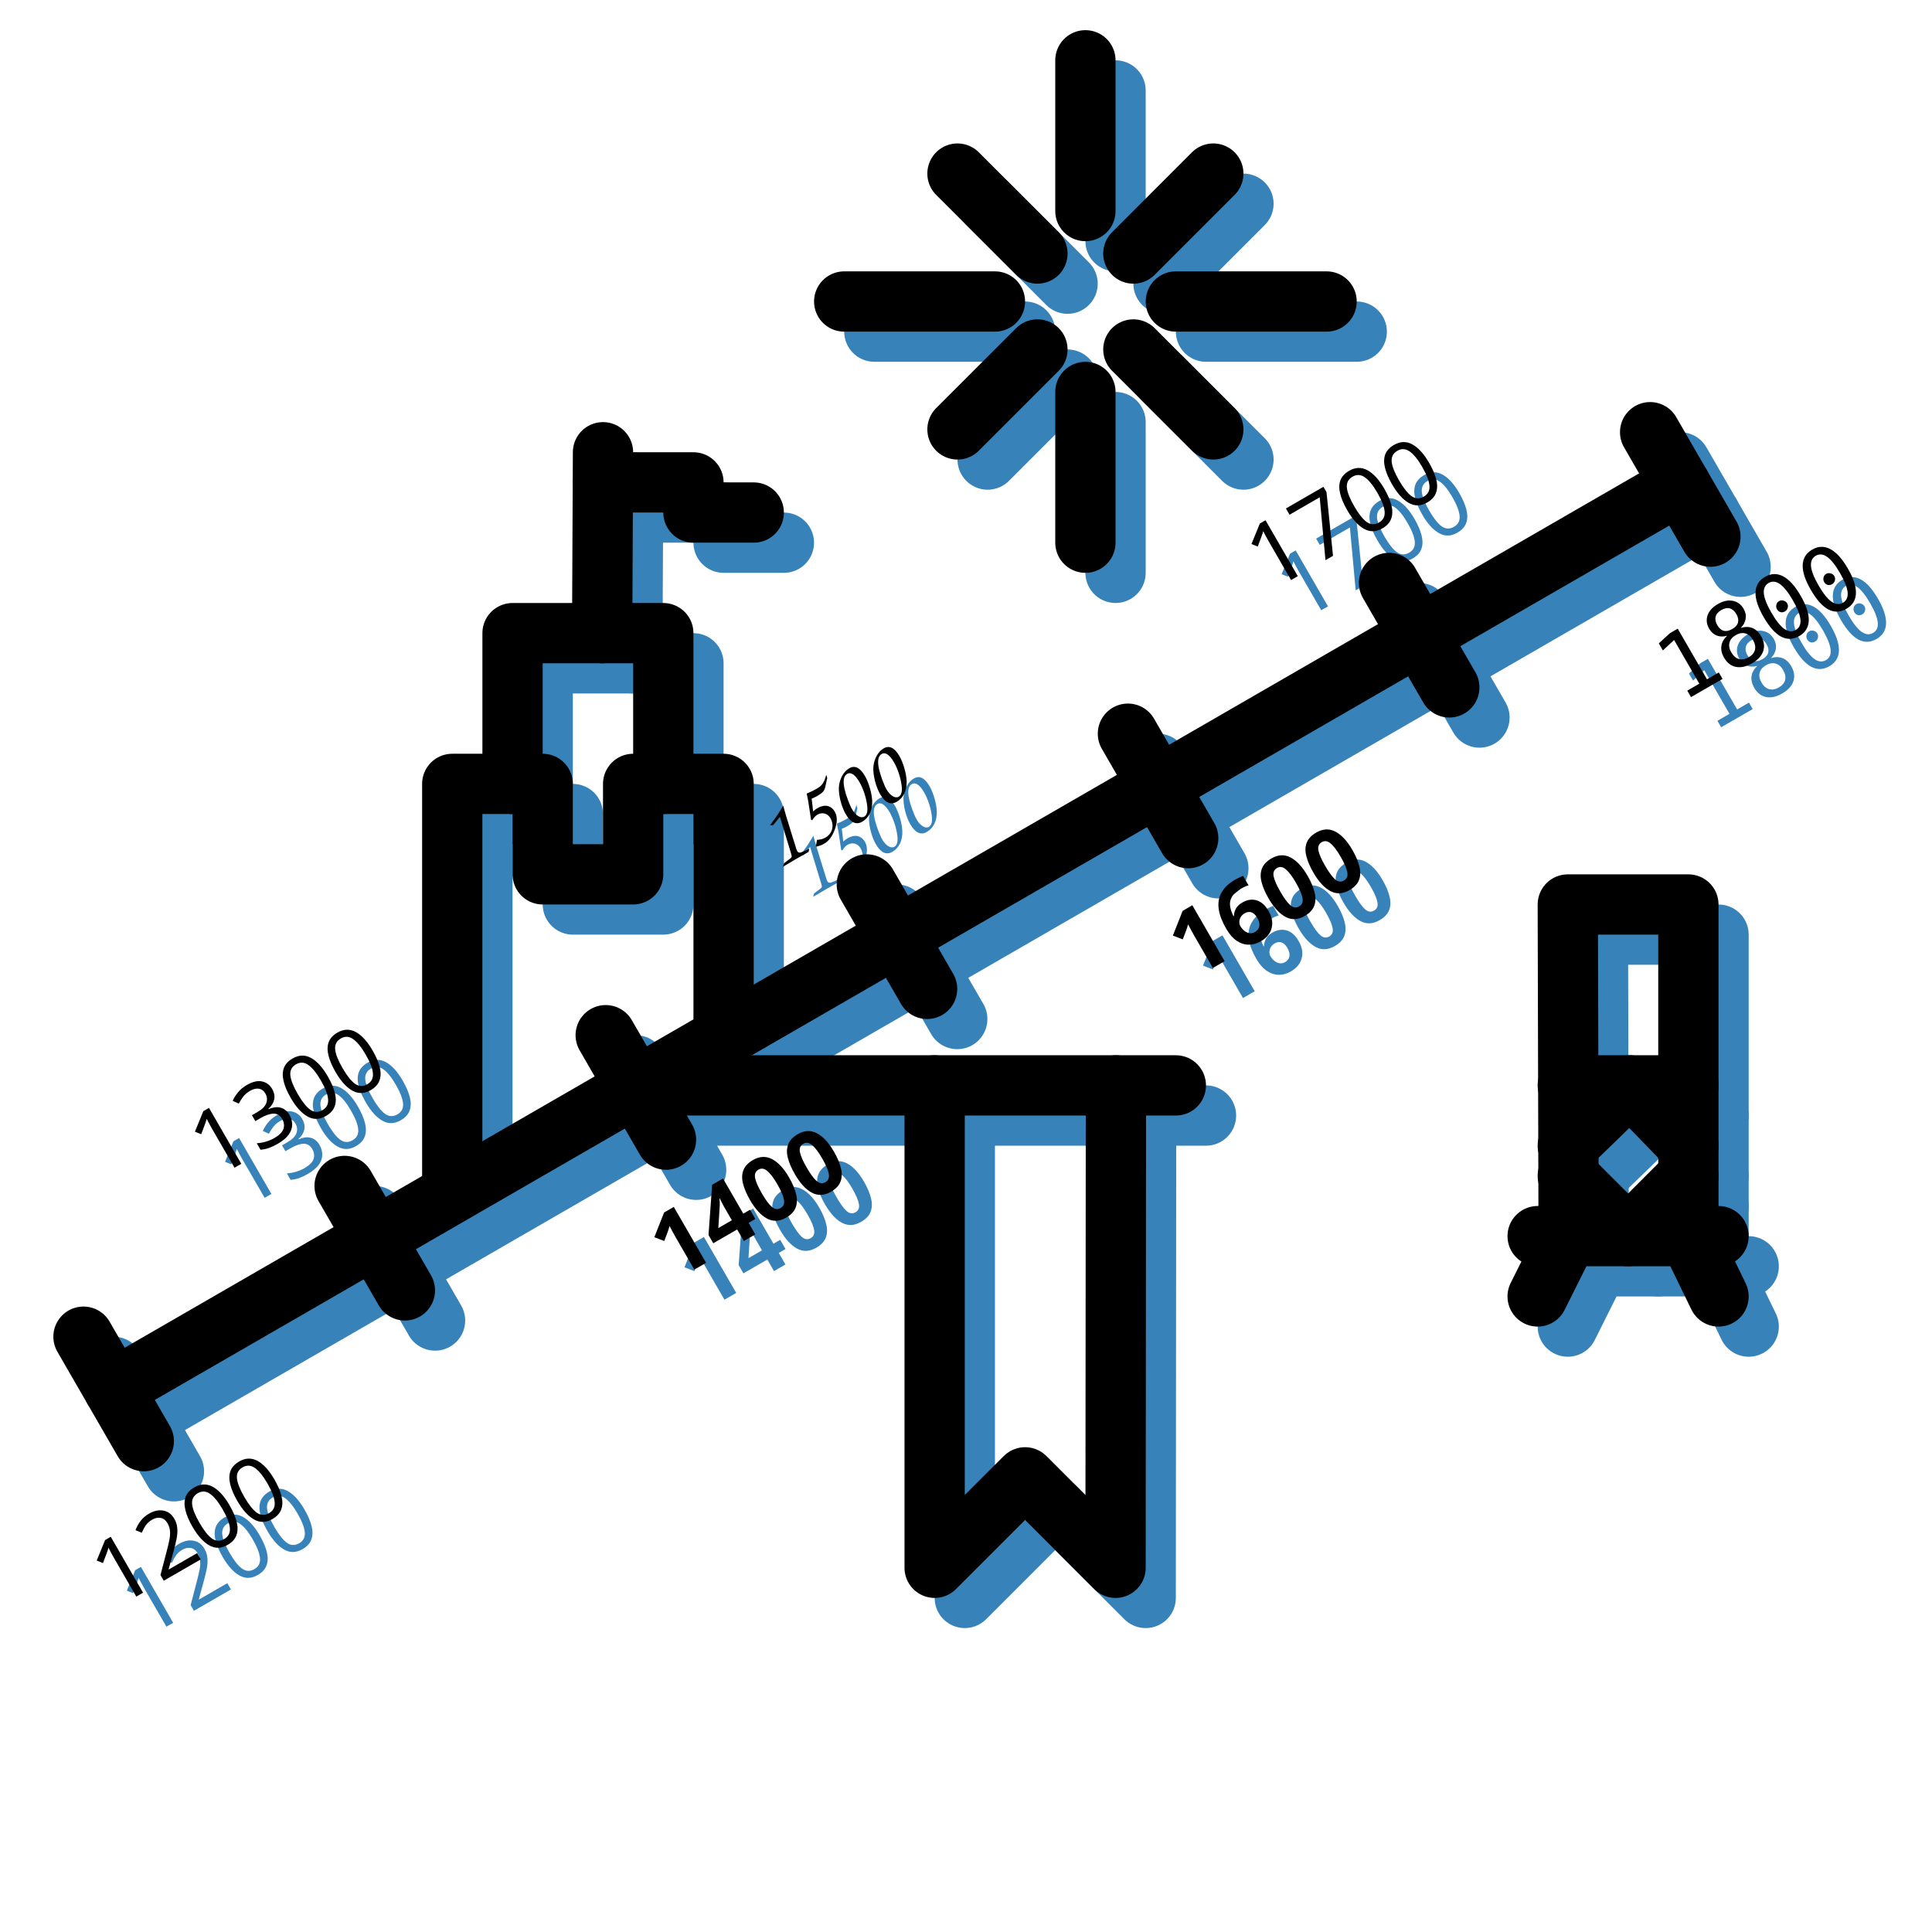
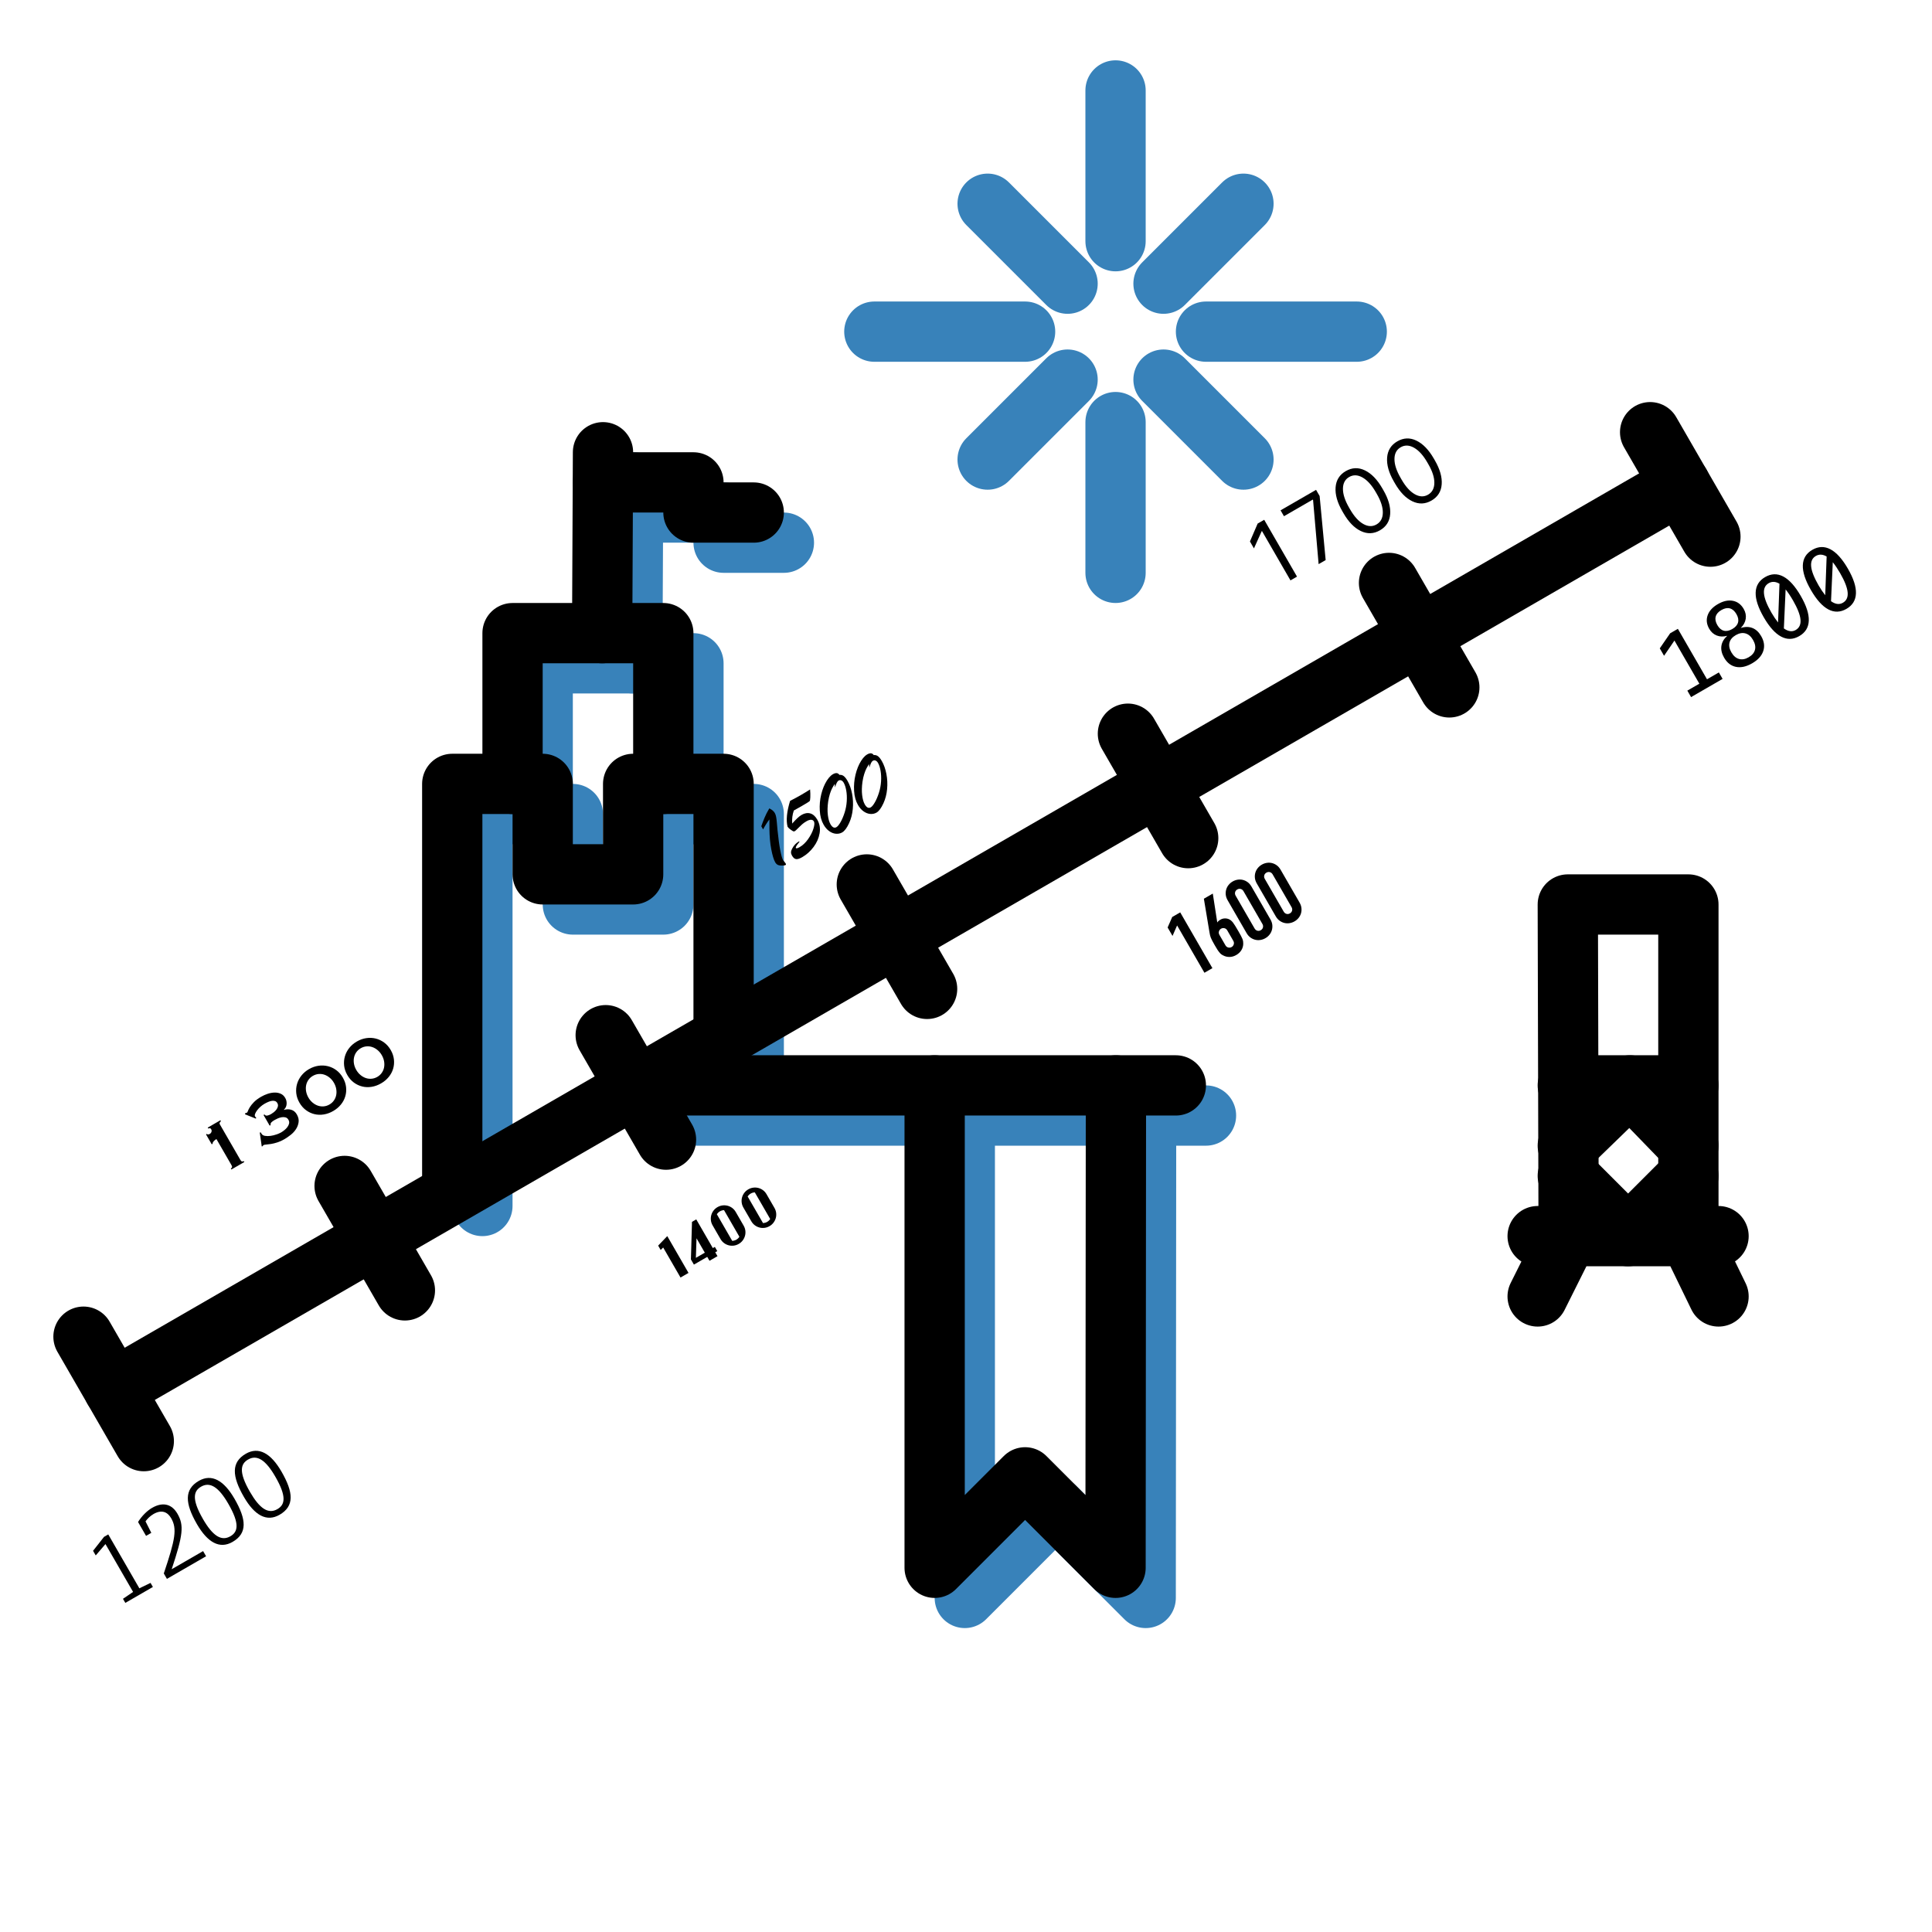
<svg xmlns="http://www.w3.org/2000/svg" width="100%" height="100%" viewBox="0 0 267 267" version="1.1" xml:space="preserve" style="fill-rule:evenodd;clip-rule:evenodd;stroke-linecap:round;stroke-linejoin:round;stroke-miterlimit:1.5;">
  <rect id="history" x="0" y="0" width="266.667" height="266.667" style="fill:none;" />
  <g>
-     <g>
-       <path d="M19.872,196.112l216.506,-125" style="fill:none;stroke:#3882ba;stroke-width:8.33px;" />
-       <path d="M132.292,140.829l-8.334,-14.433" style="fill:none;stroke:#3882ba;stroke-width:8.33px;" />
-       <path d="M168.376,119.996l-8.333,-14.434" style="fill:none;stroke:#3882ba;stroke-width:8.33px;" />
-       <path d="M204.46,99.163l-8.333,-14.434" style="fill:none;stroke:#3882ba;stroke-width:8.33px;" />
-       <path d="M240.545,78.329l-8.333,-14.433" style="fill:none;stroke:#3882ba;stroke-width:8.33px;" />
-       <path d="M96.207,161.663l-8.333,-14.434" style="fill:none;stroke:#3882ba;stroke-width:8.33px;" />
-       <path d="M60.123,182.496l-8.333,-14.434" style="fill:none;stroke:#3882ba;stroke-width:8.33px;" />
-       <path d="M24.038,203.329l-8.333,-14.433" style="fill:none;stroke:#3882ba;stroke-width:8.33px;" />
-       <g transform="matrix(0.866025,-0.5,0.5,0.866025,-571.227,-781.247)">
-         <g transform="matrix(12.5,0,0,12.5,80.1686,1123.84)" />
-         <text x="49.619px" y="1123.84px" style="font-family:'Copperplate';font-size:12.5px;fill:#3882ba;">1300</text>
-       </g>
-       <g transform="matrix(0.866025,-0.5,0.5,0.866025,-571.227,-750.745)">
-         <g transform="matrix(12.5,0,0,12.5,130.683,1141.39)" />
-         <text x="112.94px" y="1141.39px" style="font-family:'Beirut';font-weight:700;font-size:12.5px;fill:#3882ba;">1400</text>
-       </g>
-       <g transform="matrix(0.866025,-0.5,0.5,0.866025,-540.725,-750.745)">
-         <g transform="matrix(12.5,0,0,12.5,146.898,1084.05)" />
-         <text x="127.227px" y="1084.05px" style="font-family:'BrushScriptMT', 'Brush Script MT', cursive;font-style:italic;font-size:12.5px;fill:#3882ba;">1500</text>
-       </g>
-       <g transform="matrix(0.866025,-0.5,0.5,0.866025,-540.725,-720.243)">
-         <g transform="matrix(12.5,0,0,12.5,203.28,1099.45)" />
-         <text x="184.68px" y="1099.45px" style="font-family:'DINCondensed-Bold', 'DIN Condensed';font-weight:700;font-stretch:condensed;font-size:12.5px;fill:#3882ba;">1600</text>
-       </g>
-       <g transform="matrix(0.866025,-0.5,0.5,0.866025,-510.223,-720.243)">
-         <g transform="matrix(12.5,0,0,12.5,224.115,1043.19)" />
-         <text x="194.348px" y="1043.19px" style="font-family:'Galvji', sans-serif;font-size:12.5px;fill:#3882ba;">1700</text>
-       </g>
-       <g transform="matrix(0.866025,-0.5,0.5,0.866025,-510.223,-689.74)">
-         <g transform="matrix(12.5,0,0,12.5,281.2,1058.42)" />
-         <text x="251.098px" y="1058.42px" style="font-family:'Menlo-Regular', 'Menlo', monospace;font-size:12.5px;fill:#3882ba;">1800</text>
-       </g>
-       <g transform="matrix(0.866025,-0.5,0.5,0.866025,-601.729,-781.247)">
-         <g transform="matrix(12.5,0,0,12.5,64.6426,1183.63)" />
-         <text x="34.643px" y="1183.63px" style="font-family:'ToppanBunkyuGothicPr6N-Regular', 'Toppan Bunkyu Gothic', sans-serif;font-size:12.5px;fill:#3882ba;">1200</text>
-       </g>
-     </g>
    <g>
      <path d="M66.667,166.667l-0,-54.167l12.5,0l-0,12.5l12.5,0l-0,-12.5l12.5,0l-0,33.333" style="fill:none;stroke:#3882ba;stroke-width:8.33px;" />
      <path d="M75,112.5l0,-20.833l20.833,-0l0,20.833" style="fill:none;stroke:#3882ba;stroke-width:8.33px;" />
      <path d="M87.384,91.667l0.116,-25" style="fill:none;stroke:#3882ba;stroke-width:8.33px;" />
      <path d="M87.5,70.833l12.5,0l0,4.167l8.333,0" style="fill:none;stroke:#3882ba;stroke-width:8.33px;" />
    </g>
    <g>
      <path d="M120.833,45.833l20.834,0" style="fill:none;stroke:#3882ba;stroke-width:8.33px;" />
      <path d="M166.667,45.833l20.833,0" style="fill:none;stroke:#3882ba;stroke-width:8.33px;" />
      <path d="M136.489,28.156l11.049,11.048" style="fill:none;stroke:#3882ba;stroke-width:8.33px;" />
      <path d="M160.796,52.462l11.048,11.049" style="fill:none;stroke:#3882ba;stroke-width:8.33px;" />
      <path d="M154.167,12.5l-0,20.833" style="fill:none;stroke:#3882ba;stroke-width:8.33px;" />
      <path d="M154.167,58.333l-0,20.834" style="fill:none;stroke:#3882ba;stroke-width:8.33px;" />
      <path d="M171.844,28.156l-11.048,11.048" style="fill:none;stroke:#3882ba;stroke-width:8.33px;" />
      <path d="M147.538,52.462l-11.049,11.049" style="fill:none;stroke:#3882ba;stroke-width:8.33px;" />
    </g>
    <g>
-       <path d="M216.667,183.333l4.166,-8.333l-4.166,0l25,0l-4.052,0l4.052,8.333" style="fill:none;stroke:#3882ba;stroke-width:8.33px;" />
-       <path d="M220.949,175l-0.116,-45.833l16.667,-0l-0,45.833" style="fill:none;stroke:#3882ba;stroke-width:8.33px;" />
-       <path d="M220.833,154.167l16.667,-0" style="fill:none;stroke:#3882ba;stroke-width:8.33px;" />
-       <path d="M220.833,162.5l8.591,-8.333l8.076,8.333" style="fill:none;stroke:#3882ba;stroke-width:8.33px;" />
-       <path d="M220.833,166.667l8.334,8.333l8.333,-8.333" style="fill:none;stroke:#3882ba;stroke-width:8.33px;" />
-     </g>
-     <g>
      <path d="M91.667,154.167l75,-0" style="fill:none;stroke:#3882ba;stroke-width:8.33px;" />
      <path d="M158.389,154.167l-0.056,66.666l-12.5,-12.5l-12.5,12.5l0,-66.666" style="fill:none;stroke:#3882ba;stroke-width:8.33px;" />
    </g>
  </g>
  <g>
    <path d="M15.705,191.946l216.507,-125" style="fill:none;stroke:#000;stroke-width:8.33px;" />
    <path d="M128.125,136.663l-8.333,-14.434" style="fill:none;stroke:#000;stroke-width:8.33px;" />
    <path d="M164.209,115.829l-8.333,-14.433" style="fill:none;stroke:#000;stroke-width:8.33px;" />
    <path d="M200.294,94.996l-8.334,-14.434" style="fill:none;stroke:#000;stroke-width:8.33px;" />
    <path d="M236.378,74.163l-8.333,-14.434" style="fill:none;stroke:#000;stroke-width:8.33px;" />
    <path d="M92.041,157.496l-8.334,-14.434" style="fill:none;stroke:#000;stroke-width:8.33px;" />
    <path d="M55.956,178.329l-8.333,-14.433" style="fill:none;stroke:#000;stroke-width:8.33px;" />
    <path d="M19.872,199.163l-8.334,-14.434" style="fill:none;stroke:#000;stroke-width:8.33px;" />
-     <g transform="matrix(0.866025,-0.5,0.5,0.866025,-569.702,-783.888)">
-       <g transform="matrix(12.5,0,0,12.5,76.0019,1119.68)" />
-       <text x="45.452px" y="1119.68px" style="font-family:'Copperplate';font-size:12.5px;">1300</text>
-     </g>
-     <g transform="matrix(0.866025,-0.5,0.5,0.866025,-569.702,-753.386)">
-       <g transform="matrix(12.5,0,0,12.5,126.516,1137.23)" />
-       <text x="108.773px" y="1137.23px" style="font-family:'Beirut';font-weight:700;font-size:12.5px;">1400</text>
-     </g>
-     <g transform="matrix(0.866025,-0.5,0.5,0.866025,-539.2,-753.386)">
-       <g transform="matrix(12.5,0,0,12.5,142.732,1079.88)" />
-       <text x="123.06px" y="1079.88px" style="font-family:'BrushScriptMT', 'Brush Script MT', cursive;font-style:italic;font-size:12.5px;">1500</text>
-     </g>
-     <g transform="matrix(0.866025,-0.5,0.5,0.866025,-539.2,-722.884)">
-       <g transform="matrix(12.5,0,0,12.5,199.113,1095.28)" />
-       <text x="180.513px" y="1095.29px" style="font-family:'DINCondensed-Bold', 'DIN Condensed';font-weight:700;font-stretch:condensed;font-size:12.5px;">1600</text>
-     </g>
-     <g transform="matrix(0.866025,-0.5,0.5,0.866025,-508.698,-722.884)">
-       <g transform="matrix(12.5,0,0,12.5,219.948,1039.02)" />
-       <text x="190.181px" y="1039.02px" style="font-family:'Galvji', sans-serif;font-size:12.5px;">1700</text>
-     </g>
-     <g transform="matrix(0.866025,-0.5,0.5,0.866025,-508.698,-692.382)">
-       <g transform="matrix(12.5,0,0,12.5,277.034,1054.25)" />
-       <text x="246.931px" y="1054.25px" style="font-family:'Menlo-Regular', 'Menlo', monospace;font-size:12.5px;">1800</text>
-     </g>
-     <g transform="matrix(0.866025,-0.5,0.5,0.866025,-600.204,-783.888)">
-       <g transform="matrix(12.5,0,0,12.5,60.4759,1179.47)" />
-       <text x="30.476px" y="1179.47px" style="font-family:'ToppanBunkyuGothicPr6N-Regular', 'Toppan Bunkyu Gothic', sans-serif;font-size:12.5px;">1200</text>
-     </g>
+     <path d="M31.903,161.492c0.072,-0.042 0.123,-0.098 0.155,-0.169c0.031,-0.071 0.011,-0.168 -0.06,-0.29l-2.087,-3.616c-0.051,0.029 -0.108,0.067 -0.173,0.114c-0.064,0.047 -0.124,0.098 -0.178,0.154c-0.055,0.055 -0.1,0.115 -0.135,0.178c-0.035,0.064 -0.047,0.131 -0.036,0.201l-0.129,0.075l-0.788,-1.364l0.13,-0.075c0.037,0.065 0.096,0.092 0.176,0.079c0.079,-0.012 0.148,-0.035 0.205,-0.068c0.123,-0.071 0.204,-0.168 0.243,-0.292c0.04,-0.123 0.028,-0.239 -0.035,-0.348c-0.058,-0.101 -0.119,-0.152 -0.182,-0.154c-0.064,-0.002 -0.14,0.013 -0.227,0.045l-0.075,-0.13l1.753,-1.013l0.075,0.13c-0.078,0.065 -0.136,0.131 -0.172,0.201c-0.037,0.069 -0.035,0.14 0.007,0.212l2.862,4.958c0.071,0.123 0.147,0.187 0.227,0.194c0.081,0.006 0.158,-0.012 0.23,-0.053l0.075,0.13l-1.786,1.031l-0.075,-0.13Z" style="fill-rule:nonzero;" />
+     <path d="M33.849,153.989l0.074,-0.173c0.078,0.003 0.15,-0.015 0.215,-0.052c0.036,-0.021 0.079,-0.101 0.128,-0.24c0.05,-0.139 0.139,-0.314 0.269,-0.523c0.129,-0.209 0.316,-0.44 0.56,-0.692c0.244,-0.251 0.576,-0.498 0.995,-0.74c0.281,-0.162 0.581,-0.297 0.899,-0.404c0.319,-0.107 0.632,-0.165 0.939,-0.174c0.308,-0.009 0.593,0.043 0.855,0.156c0.263,0.113 0.475,0.31 0.638,0.592c0.15,0.26 0.212,0.543 0.188,0.851c-0.025,0.308 -0.15,0.565 -0.377,0.773l0.013,0.022c0.352,-0.107 0.689,-0.112 1.01,-0.013c0.321,0.098 0.576,0.309 0.763,0.634c0.213,0.368 0.296,0.725 0.249,1.069c-0.046,0.344 -0.166,0.666 -0.359,0.965c-0.193,0.299 -0.44,0.567 -0.741,0.803c-0.302,0.237 -0.597,0.439 -0.885,0.605c-0.325,0.188 -0.646,0.332 -0.963,0.433c-0.317,0.101 -0.607,0.173 -0.872,0.215c-0.264,0.042 -0.486,0.069 -0.667,0.082c-0.18,0.013 -0.299,0.036 -0.357,0.069c-0.036,0.021 -0.062,0.046 -0.079,0.075c-0.017,0.029 -0.036,0.059 -0.057,0.09l-0.116,0.024l-0.272,-1.922l0.157,-0.003c0.001,0.018 0.012,0.046 0.033,0.082l0.043,0.075c0.096,0.166 0.261,0.269 0.495,0.307c0.234,0.038 0.487,0.039 0.759,0.002c0.272,-0.037 0.542,-0.102 0.811,-0.195c0.269,-0.092 0.487,-0.186 0.653,-0.282c0.129,-0.075 0.276,-0.176 0.438,-0.304c0.162,-0.127 0.302,-0.268 0.42,-0.423c0.117,-0.154 0.198,-0.319 0.242,-0.493c0.043,-0.174 0.013,-0.352 -0.091,-0.532c-0.1,-0.173 -0.233,-0.282 -0.398,-0.326c-0.165,-0.045 -0.34,-0.052 -0.525,-0.022c-0.185,0.03 -0.367,0.085 -0.547,0.164c-0.18,0.08 -0.331,0.156 -0.454,0.227c-0.173,0.1 -0.314,0.202 -0.421,0.308c-0.108,0.105 -0.146,0.235 -0.114,0.39l-0.13,0.075l-0.85,-1.472l0.13,-0.075c0.098,0.136 0.231,0.187 0.398,0.152c0.168,-0.034 0.339,-0.101 0.512,-0.201c0.115,-0.067 0.243,-0.155 0.382,-0.264c0.139,-0.109 0.258,-0.231 0.359,-0.366c0.1,-0.135 0.168,-0.28 0.203,-0.435c0.036,-0.155 0.01,-0.308 -0.078,-0.46c-0.083,-0.144 -0.192,-0.238 -0.328,-0.28c-0.135,-0.042 -0.284,-0.05 -0.446,-0.024c-0.163,0.027 -0.331,0.078 -0.503,0.154c-0.173,0.076 -0.343,0.161 -0.509,0.257c-0.194,0.113 -0.38,0.249 -0.557,0.409c-0.178,0.16 -0.328,0.324 -0.453,0.492c-0.124,0.168 -0.215,0.326 -0.273,0.475c-0.059,0.15 -0.063,0.267 -0.013,0.354c0.017,0.029 0.04,0.061 0.07,0.097c0.031,0.035 0.063,0.067 0.098,0.095l-0.059,0.121l-1.504,-0.604Z" style="fill-rule:nonzero;" />
+     <path d="M43.241,148.681c-0.252,0.146 -0.458,0.332 -0.616,0.558c-0.158,0.226 -0.264,0.472 -0.317,0.739c-0.053,0.266 -0.055,0.546 -0.005,0.84c0.049,0.294 0.155,0.582 0.317,0.863c0.163,0.282 0.359,0.517 0.589,0.707c0.23,0.19 0.473,0.328 0.73,0.415c0.258,0.087 0.524,0.119 0.799,0.095c0.274,-0.024 0.538,-0.109 0.791,-0.255c0.252,-0.145 0.458,-0.331 0.616,-0.557c0.158,-0.226 0.264,-0.473 0.317,-0.739c0.053,-0.266 0.055,-0.547 0.005,-0.84c-0.049,-0.294 -0.155,-0.582 -0.317,-0.863c-0.163,-0.282 -0.359,-0.517 -0.589,-0.707c-0.23,-0.19 -0.473,-0.328 -0.73,-0.415c-0.258,-0.088 -0.524,-0.119 -0.799,-0.095c-0.274,0.024 -0.538,0.109 -0.791,0.254Zm-0.537,-0.931c0.418,-0.241 0.852,-0.395 1.299,-0.461c0.448,-0.066 0.882,-0.048 1.303,0.056c0.421,0.104 0.811,0.287 1.17,0.551c0.359,0.264 0.662,0.609 0.908,1.035c0.245,0.426 0.393,0.86 0.442,1.304c0.049,0.443 0.012,0.871 -0.111,1.283c-0.122,0.413 -0.326,0.793 -0.612,1.14c-0.285,0.348 -0.637,0.642 -1.055,0.884c-0.419,0.242 -0.85,0.399 -1.294,0.472c-0.443,0.074 -0.874,0.06 -1.293,-0.04c-0.419,-0.1 -0.808,-0.282 -1.167,-0.546c-0.359,-0.264 -0.662,-0.609 -0.908,-1.034c-0.245,-0.426 -0.393,-0.861 -0.442,-1.304c-0.049,-0.443 -0.013,-0.873 0.108,-1.289c0.12,-0.416 0.321,-0.801 0.602,-1.156c0.281,-0.355 0.631,-0.653 1.05,-0.895Z" style="fill-rule:nonzero;" />
+     <path d="M49.856,144.863c-0.253,0.145 -0.458,0.331 -0.617,0.557c-0.158,0.226 -0.263,0.473 -0.316,0.739c-0.054,0.266 -0.055,0.547 -0.006,0.84c0.049,0.294 0.155,0.582 0.318,0.863c0.162,0.282 0.358,0.517 0.588,0.707c0.23,0.19 0.474,0.328 0.731,0.416c0.257,0.087 0.523,0.118 0.798,0.094c0.275,-0.024 0.538,-0.108 0.791,-0.254c0.253,-0.146 0.458,-0.332 0.616,-0.558c0.158,-0.226 0.264,-0.472 0.317,-0.739c0.053,-0.266 0.055,-0.546 0.006,-0.84c-0.05,-0.294 -0.156,-0.582 -0.318,-0.863c-0.163,-0.282 -0.359,-0.517 -0.589,-0.707c-0.229,-0.189 -0.473,-0.328 -0.73,-0.415c-0.257,-0.087 -0.523,-0.119 -0.798,-0.095c-0.275,0.024 -0.539,0.109 -0.791,0.255Zm-0.538,-0.931c0.419,-0.242 0.852,-0.396 1.3,-0.462c0.447,-0.066 0.882,-0.047 1.302,0.056c0.421,0.104 0.811,0.288 1.17,0.552c0.359,0.264 0.662,0.609 0.908,1.034c0.246,0.426 0.393,0.861 0.442,1.304c0.049,0.443 0.012,0.871 -0.11,1.283c-0.123,0.413 -0.327,0.793 -0.612,1.14c-0.286,0.348 -0.638,0.643 -1.056,0.884c-0.419,0.242 -0.85,0.399 -1.294,0.473c-0.443,0.073 -0.874,0.06 -1.293,-0.04c-0.418,-0.1 -0.807,-0.282 -1.167,-0.546c-0.359,-0.264 -0.661,-0.609 -0.907,-1.035c-0.246,-0.426 -0.394,-0.86 -0.443,-1.304c-0.049,-0.443 -0.013,-0.872 0.108,-1.288c0.12,-0.417 0.321,-0.802 0.602,-1.157c0.282,-0.354 0.631,-0.653 1.05,-0.894Z" style="fill-rule:nonzero;" />
+     <path d="M95.151,175.915l-1.104,0.638l-2.396,-4.149c-0.043,0.048 -0.101,0.106 -0.174,0.174c-0.073,0.068 -0.131,0.124 -0.172,0.166l-0.348,-0.602c0.074,-0.076 0.165,-0.171 0.273,-0.285c0.108,-0.114 0.572,-0.596 0.686,-0.716c0.114,-0.12 0.214,-0.224 0.3,-0.311l2.935,5.085Z" style="fill-rule:nonzero;" />
+     <path d="M99.127,172.901l-3.23,1.865l-0.415,-0.719c0.007,-0.216 0.016,-0.486 0.025,-0.811c0.01,-0.325 0.02,-0.67 0.03,-1.036c0.01,-0.365 0.02,-0.734 0.031,-1.106c0.01,-0.373 0.047,-1.607 0.053,-1.824c0.006,-0.218 0.009,-0.355 0.009,-0.411l0.592,-0.342l2.936,5.085l-1.105,0.638l-1.794,-3.108c-0.002,0.086 -0.006,0.19 -0.01,0.312c-0.005,0.122 -0.025,0.685 -0.03,0.839c-0.006,0.153 -0.01,0.304 -0.014,0.452c-0.012,0.345 -0.024,0.711 -0.035,1.098l2.621,-1.513l0.336,0.581Z" style="fill-rule:nonzero;" />
+     <path d="M102.772,169.387c0.128,0.222 0.207,0.454 0.236,0.696c0.029,0.241 0.012,0.477 -0.051,0.705c-0.063,0.229 -0.167,0.441 -0.313,0.636c-0.146,0.195 -0.33,0.356 -0.552,0.484c-0.222,0.128 -0.454,0.207 -0.696,0.236c-0.241,0.029 -0.476,0.013 -0.704,-0.048c-0.228,-0.061 -0.439,-0.164 -0.634,-0.31c-0.195,-0.146 -0.356,-0.33 -0.484,-0.552l-1.093,-1.893c-0.128,-0.222 -0.207,-0.454 -0.236,-0.695c-0.029,-0.242 -0.013,-0.477 0.048,-0.704c0.061,-0.228 0.165,-0.44 0.311,-0.634c0.146,-0.195 0.33,-0.357 0.552,-0.485c0.222,-0.128 0.454,-0.207 0.695,-0.236c0.242,-0.029 0.478,-0.013 0.707,0.047c0.23,0.06 0.442,0.163 0.637,0.309c0.195,0.146 0.356,0.33 0.484,0.552l1.093,1.892Zm-2.713,-2.148c-0.093,0.002 -0.19,0.018 -0.29,0.048c-0.1,0.03 -0.193,0.069 -0.277,0.118c-0.081,0.047 -0.16,0.106 -0.236,0.178c-0.076,0.072 -0.138,0.148 -0.186,0.227l2.124,3.679c0.091,-0.005 0.187,-0.022 0.288,-0.05c0.102,-0.028 0.193,-0.065 0.274,-0.112c0.085,-0.049 0.165,-0.109 0.241,-0.181c0.076,-0.072 0.138,-0.148 0.186,-0.228l-2.124,-3.679Z" style="fill-rule:nonzero;" />
+     <path d="M107.027,166.931c0.128,0.222 0.207,0.453 0.236,0.695c0.029,0.242 0.012,0.477 -0.051,0.706c-0.063,0.229 -0.167,0.441 -0.313,0.635c-0.146,0.195 -0.33,0.356 -0.552,0.485c-0.222,0.128 -0.454,0.206 -0.696,0.235c-0.241,0.03 -0.476,0.014 -0.704,-0.048c-0.228,-0.061 -0.439,-0.164 -0.634,-0.31c-0.195,-0.146 -0.356,-0.33 -0.484,-0.552l-1.093,-1.892c-0.128,-0.222 -0.206,-0.454 -0.236,-0.696c-0.029,-0.242 -0.013,-0.476 0.048,-0.704c0.061,-0.228 0.165,-0.439 0.311,-0.634c0.146,-0.195 0.33,-0.356 0.552,-0.484c0.222,-0.129 0.454,-0.207 0.695,-0.236c0.242,-0.029 0.478,-0.014 0.707,0.046c0.23,0.06 0.442,0.163 0.637,0.309c0.195,0.146 0.356,0.33 0.484,0.552l1.093,1.893Zm-2.713,-2.148c-0.093,0.002 -0.19,0.018 -0.29,0.047c-0.1,0.03 -0.193,0.069 -0.277,0.118c-0.081,0.047 -0.16,0.106 -0.236,0.178c-0.076,0.072 -0.138,0.148 -0.186,0.227l2.124,3.679c0.091,-0.005 0.187,-0.022 0.289,-0.05c0.101,-0.028 0.192,-0.065 0.273,-0.112c0.085,-0.049 0.165,-0.109 0.241,-0.181c0.076,-0.072 0.138,-0.148 0.186,-0.227l-2.124,-3.679Z" style="fill-rule:nonzero;" />
+     <path d="M105.46,114.624l-0.25,-0.433c0.062,-0.186 0.127,-0.37 0.197,-0.551c0.069,-0.181 0.148,-0.379 0.237,-0.595c0.089,-0.216 0.187,-0.43 0.293,-0.641c0.106,-0.212 0.233,-0.44 0.382,-0.686c0.357,0.17 0.61,0.383 0.758,0.641c0.081,0.141 0.142,0.315 0.182,0.522c0.04,0.207 0.072,0.452 0.096,0.734c0.024,0.282 0.055,0.635 0.093,1.059c0.116,1.16 0.243,2.098 0.381,2.815c0.139,0.716 0.27,1.181 0.395,1.396c0.01,0.018 0.062,0.08 0.156,0.185c0.093,0.106 0.158,0.189 0.192,0.248c0.059,0.103 0.062,0.174 0.008,0.215c-0.054,0.04 -0.149,0.066 -0.283,0.078c-0.348,0.023 -0.603,0.001 -0.764,-0.066c-0.161,-0.067 -0.296,-0.196 -0.406,-0.386c-0.197,-0.342 -0.378,-0.944 -0.543,-1.808c-0.083,-0.436 -0.143,-0.882 -0.182,-1.34c-0.038,-0.457 -0.061,-0.929 -0.067,-1.416c-0.007,-0.487 -0.008,-0.939 -0.004,-1.355c-0.302,0.396 -0.592,0.857 -0.871,1.384Z" style="fill-rule:nonzero;" />
+     <path d="M109.189,110.681c0.622,-0.321 1.095,-0.576 1.419,-0.763c0.476,-0.275 0.925,-0.548 1.346,-0.819c0.034,0.417 0.044,0.774 0.03,1.071c-0.014,0.298 -0.042,0.475 -0.084,0.532c-0.076,0.081 -0.411,0.293 -1.007,0.637c-0.549,0.318 -0.944,0.541 -1.184,0.67c-0.202,0.563 -0.277,1.165 -0.226,1.808c0.529,-0.606 0.957,-1.004 1.285,-1.193c0.427,-0.246 0.829,-0.317 1.207,-0.211c0.378,0.106 0.7,0.388 0.964,0.846c0.336,0.582 0.447,1.211 0.332,1.888c-0.114,0.676 -0.392,1.31 -0.833,1.901c-0.441,0.591 -0.967,1.062 -1.577,1.414c-0.348,0.201 -0.627,0.29 -0.837,0.265c-0.209,-0.025 -0.397,-0.182 -0.564,-0.471c-0.096,-0.166 -0.143,-0.32 -0.141,-0.464c0.001,-0.145 0.048,-0.307 0.141,-0.488c0.227,-0.445 0.538,-0.782 0.932,-1.01c0.043,-0.024 0.072,-0.022 0.088,0.006c0.008,0.014 0.003,0.036 -0.015,0.065c-0.018,0.029 -0.029,0.045 -0.033,0.047c-0.352,0.424 -0.5,0.684 -0.445,0.779c0.053,0.091 0.227,0.052 0.523,-0.119c0.434,-0.25 0.823,-0.62 1.168,-1.108c0.346,-0.488 0.592,-0.972 0.74,-1.453c0.148,-0.48 0.168,-0.813 0.06,-1c-0.081,-0.141 -0.211,-0.214 -0.39,-0.218c-0.179,-0.005 -0.392,0.064 -0.638,0.206c-0.24,0.138 -0.446,0.284 -0.618,0.438c-0.172,0.153 -0.362,0.335 -0.569,0.547c-0.207,0.211 -0.34,0.334 -0.4,0.368c-0.117,0.067 -0.225,0.062 -0.327,-0.016c-0.091,-0.06 -0.18,-0.12 -0.269,-0.179c-0.088,-0.06 -0.171,-0.127 -0.25,-0.201c-0.078,-0.075 -0.136,-0.141 -0.174,-0.199c-0.228,-0.883 -0.113,-2.075 0.346,-3.576Z" style="fill-rule:nonzero;" />
+     <path d="M116.014,107.086c0.208,-0.022 0.399,0.029 0.571,0.153c0.173,0.124 0.353,0.349 0.543,0.677c0.286,0.497 0.496,1.09 0.629,1.779c0.132,0.69 0.165,1.39 0.098,2.1c-0.066,0.711 -0.236,1.363 -0.508,1.957c-0.307,0.666 -0.626,1.094 -0.957,1.285c-0.257,0.149 -0.543,0.211 -0.858,0.186c-0.315,-0.025 -0.623,-0.142 -0.922,-0.352c-0.3,-0.21 -0.561,-0.507 -0.783,-0.891c-0.309,-0.536 -0.487,-1.184 -0.533,-1.944c-0.047,-0.76 0.019,-1.509 0.197,-2.246c0.178,-0.737 0.439,-1.376 0.782,-1.917c0.343,-0.541 0.713,-0.875 1.11,-1.001c0.258,-0.083 0.468,-0.011 0.631,0.214Zm-0.618,1.738l-0.037,-0.493c-0.147,0.226 -0.27,0.436 -0.37,0.63c-0.1,0.193 -0.198,0.443 -0.297,0.749c-0.098,0.306 -0.179,0.665 -0.241,1.077c-0.096,0.68 -0.111,1.293 -0.044,1.84c0.066,0.546 0.188,0.973 0.365,1.28c0.254,0.44 0.529,0.575 0.825,0.404c0.169,-0.098 0.359,-0.329 0.568,-0.694c0.21,-0.366 0.398,-0.811 0.566,-1.335c0.159,-0.505 0.255,-1.024 0.289,-1.555c0.034,-0.532 0.011,-1.024 -0.069,-1.475c-0.08,-0.452 -0.197,-0.81 -0.349,-1.075c-0.098,-0.169 -0.211,-0.279 -0.338,-0.329c-0.128,-0.051 -0.249,-0.044 -0.361,0.021c-0.106,0.061 -0.195,0.167 -0.266,0.316c-0.071,0.149 -0.151,0.362 -0.241,0.639Z" style="fill-rule:nonzero;" />
+     <path d="M120.755,104.349c0.209,-0.022 0.399,0.029 0.572,0.153c0.172,0.123 0.353,0.349 0.542,0.677c0.287,0.497 0.497,1.09 0.629,1.779c0.133,0.689 0.165,1.389 0.099,2.1c-0.067,0.71 -0.237,1.362 -0.509,1.957c-0.306,0.665 -0.625,1.094 -0.956,1.285c-0.258,0.148 -0.544,0.21 -0.859,0.185c-0.315,-0.024 -0.622,-0.142 -0.922,-0.352c-0.3,-0.21 -0.561,-0.507 -0.782,-0.891c-0.31,-0.535 -0.487,-1.183 -0.534,-1.943c-0.046,-0.76 0.019,-1.509 0.197,-2.246c0.179,-0.737 0.439,-1.377 0.782,-1.918c0.343,-0.541 0.713,-0.874 1.111,-1c0.257,-0.083 0.467,-0.012 0.63,0.214Zm-0.617,1.738l-0.038,-0.493c-0.147,0.226 -0.27,0.435 -0.37,0.629c-0.099,0.194 -0.198,0.444 -0.296,0.749c-0.099,0.306 -0.179,0.665 -0.242,1.077c-0.096,0.681 -0.111,1.294 -0.044,1.841c0.066,0.546 0.188,0.973 0.365,1.279c0.255,0.441 0.53,0.575 0.826,0.405c0.169,-0.098 0.358,-0.33 0.568,-0.695c0.209,-0.365 0.398,-0.81 0.565,-1.334c0.159,-0.505 0.256,-1.024 0.29,-1.556c0.033,-0.531 0.01,-1.023 -0.07,-1.475c-0.08,-0.452 -0.196,-0.81 -0.349,-1.074c-0.097,-0.169 -0.21,-0.279 -0.338,-0.33c-0.128,-0.05 -0.248,-0.043 -0.361,0.022c-0.106,0.061 -0.194,0.166 -0.266,0.315c-0.071,0.15 -0.151,0.363 -0.24,0.64Z" style="fill-rule:nonzero;" />
+     <path d="M166.45,134.435l-3.775,-6.538l-0.635,1.449l-0.675,-1.169l0.635,-1.45l1.104,-0.637l4.45,7.708l-1.104,0.637Z" style="fill-rule:nonzero;" />
+     <path d="M167.607,123.49l0.613,3.962l0.035,0.009c0.019,-0.05 0.061,-0.106 0.127,-0.167c0.065,-0.062 0.159,-0.128 0.282,-0.199c0.195,-0.113 0.402,-0.17 0.622,-0.172c0.221,-0.002 0.419,0.042 0.596,0.132c0.097,0.05 0.182,0.107 0.257,0.17c0.075,0.062 0.16,0.152 0.257,0.27c0.089,0.121 0.195,0.279 0.317,0.474c0.122,0.194 0.27,0.443 0.445,0.746c0.146,0.252 0.262,0.462 0.349,0.628c0.086,0.167 0.153,0.308 0.201,0.425c0.045,0.128 0.075,0.241 0.088,0.339c0.013,0.098 0.02,0.205 0.019,0.321c-0.007,0.322 -0.093,0.617 -0.26,0.887c-0.167,0.269 -0.402,0.491 -0.705,0.666c-0.303,0.175 -0.612,0.265 -0.927,0.269c-0.316,0.004 -0.612,-0.068 -0.89,-0.216c-0.108,-0.053 -0.201,-0.11 -0.279,-0.171c-0.078,-0.06 -0.158,-0.144 -0.239,-0.251c-0.084,-0.096 -0.177,-0.223 -0.278,-0.381c-0.101,-0.158 -0.224,-0.364 -0.37,-0.616c-0.137,-0.238 -0.247,-0.437 -0.33,-0.597c-0.082,-0.159 -0.149,-0.3 -0.202,-0.424c-0.048,-0.117 -0.083,-0.229 -0.107,-0.335c-0.023,-0.107 -0.045,-0.222 -0.068,-0.344l-0.787,-4.713l1.234,-0.712Zm2.003,5.094c-0.096,-0.166 -0.227,-0.269 -0.394,-0.307c-0.166,-0.039 -0.322,-0.016 -0.466,0.067c-0.144,0.083 -0.241,0.207 -0.291,0.37c-0.05,0.164 -0.027,0.329 0.069,0.495l0.825,1.429c0.095,0.165 0.227,0.268 0.393,0.306c0.167,0.039 0.322,0.016 0.467,-0.067c0.144,-0.083 0.241,-0.207 0.291,-0.37c0.05,-0.164 0.027,-0.329 -0.069,-0.494l-0.825,-1.429Z" style="fill-rule:nonzero;" />
+     <path d="M169.663,124.425c-0.15,-0.26 -0.238,-0.517 -0.265,-0.771c-0.026,-0.254 -0.005,-0.497 0.063,-0.729c0.068,-0.232 0.18,-0.443 0.334,-0.633c0.155,-0.191 0.341,-0.348 0.557,-0.473c0.217,-0.125 0.446,-0.207 0.688,-0.246c0.242,-0.039 0.481,-0.03 0.716,0.027c0.235,0.057 0.456,0.16 0.662,0.31c0.207,0.15 0.386,0.355 0.536,0.615l2.612,4.525c0.15,0.26 0.238,0.517 0.265,0.771c0.026,0.254 0.006,0.497 -0.063,0.729c-0.068,0.232 -0.179,0.443 -0.334,0.633c-0.155,0.191 -0.34,0.348 -0.557,0.473c-0.216,0.125 -0.446,0.207 -0.688,0.246c-0.242,0.039 -0.481,0.03 -0.716,-0.027c-0.235,-0.057 -0.455,-0.16 -0.662,-0.31c-0.207,-0.15 -0.386,-0.355 -0.536,-0.615l-2.612,-4.525Zm3.717,3.888c0.091,0.158 0.218,0.261 0.379,0.307c0.162,0.046 0.322,0.024 0.481,-0.068c0.158,-0.092 0.258,-0.219 0.299,-0.382c0.04,-0.163 0.015,-0.324 -0.077,-0.482l-2.612,-4.525c-0.092,-0.159 -0.219,-0.262 -0.38,-0.308c-0.162,-0.046 -0.322,-0.024 -0.48,0.068c-0.159,0.092 -0.259,0.219 -0.3,0.382c-0.04,0.163 -0.015,0.324 0.077,0.483l2.613,4.525Z" style="fill-rule:nonzero;" />
+     <path d="M173.69,122.1c-0.15,-0.26 -0.238,-0.517 -0.265,-0.771c-0.026,-0.254 -0.005,-0.497 0.063,-0.729c0.068,-0.232 0.18,-0.443 0.334,-0.633c0.155,-0.191 0.341,-0.348 0.557,-0.473c0.217,-0.125 0.446,-0.207 0.688,-0.246c0.242,-0.039 0.481,-0.03 0.716,0.027c0.235,0.057 0.456,0.16 0.662,0.31c0.207,0.15 0.386,0.355 0.536,0.615l2.612,4.525c0.15,0.26 0.239,0.517 0.265,0.771c0.026,0.254 0.006,0.497 -0.063,0.729c-0.068,0.232 -0.179,0.443 -0.334,0.633c-0.155,0.191 -0.34,0.348 -0.557,0.473c-0.216,0.125 -0.446,0.207 -0.688,0.246c-0.242,0.039 -0.481,0.03 -0.716,-0.027c-0.235,-0.057 -0.455,-0.16 -0.662,-0.31c-0.207,-0.15 -0.386,-0.355 -0.536,-0.615l-2.612,-4.525Zm3.717,3.888c0.091,0.158 0.218,0.261 0.379,0.307c0.162,0.046 0.322,0.024 0.481,-0.068c0.158,-0.092 0.258,-0.219 0.299,-0.382c0.04,-0.163 0.015,-0.324 -0.077,-0.482l-2.612,-4.525c-0.092,-0.159 -0.219,-0.262 -0.38,-0.308c-0.162,-0.046 -0.322,-0.024 -0.48,0.068c-0.159,0.092 -0.259,0.219 -0.3,0.382c-0.04,0.163 -0.015,0.324 0.077,0.483l2.613,4.525Z" style="fill-rule:nonzero;" />
+     <path d="M179.245,79.688l-0.903,0.522l-3.937,-6.819l-0.042,0.025l-1.069,2.372l-0.553,-0.957l1.066,-2.476l0.904,-0.522l4.534,7.855Z" style="fill-rule:nonzero;" />
+     <path d="M176.973,70.527l4.905,-2.832l0.494,0.856l0.833,8.851l-0.973,0.562l-0.767,-8.861l-0.037,-0.063l-3.985,2.301l-0.47,-0.814Z" style="fill-rule:nonzero;" />
+     <path d="M186.433,70.14l0.146,0.253c0.564,0.977 1.172,1.65 1.825,2.02c0.653,0.37 1.264,0.391 1.833,0.062c0.569,-0.329 0.859,-0.869 0.868,-1.622c0.01,-0.752 -0.267,-1.617 -0.831,-2.593l-0.146,-0.253c-0.564,-0.977 -1.175,-1.65 -1.834,-2.022c-0.658,-0.372 -1.272,-0.393 -1.841,-0.064c-0.569,0.328 -0.856,0.869 -0.86,1.624c-0.004,0.754 0.276,1.619 0.84,2.595Zm-0.762,0.792l-0.159,-0.275c-0.698,-1.209 -1.009,-2.311 -0.934,-3.309c0.075,-0.997 0.544,-1.745 1.408,-2.243c0.867,-0.5 1.749,-0.533 2.646,-0.097c0.898,0.435 1.696,1.257 2.393,2.466l0.159,0.275c0.698,1.209 1.01,2.309 0.936,3.3c-0.073,0.992 -0.543,1.738 -1.41,2.238c-0.864,0.499 -1.745,0.533 -2.644,0.103c-0.899,-0.43 -1.697,-1.249 -2.395,-2.458Z" style="fill-rule:nonzero;" />
+     <path d="M193.553,66.029l0.146,0.254c0.564,0.976 1.172,1.649 1.825,2.019c0.653,0.37 1.264,0.391 1.833,0.062c0.569,-0.328 0.859,-0.869 0.868,-1.621c0.01,-0.753 -0.267,-1.617 -0.831,-2.593l-0.146,-0.254c-0.564,-0.976 -1.175,-1.65 -1.834,-2.022c-0.658,-0.371 -1.272,-0.393 -1.841,-0.064c-0.569,0.328 -0.856,0.87 -0.86,1.624c-0.004,0.754 0.276,1.619 0.84,2.595Zm-0.762,0.792l-0.159,-0.275c-0.698,-1.208 -1.009,-2.311 -0.934,-3.308c0.075,-0.997 0.544,-1.745 1.408,-2.244c0.867,-0.5 1.749,-0.533 2.646,-0.097c0.898,0.436 1.696,1.258 2.393,2.466l0.159,0.275c0.698,1.209 1.01,2.309 0.936,3.301c-0.073,0.991 -0.543,1.737 -1.41,2.238c-0.864,0.498 -1.745,0.532 -2.644,0.102c-0.899,-0.43 -1.697,-1.249 -2.395,-2.458Z" style="fill-rule:nonzero;" />
+     <path d="M233.188,95.444l1.66,-0.958l-3.442,-5.962l-1.435,2.104l-0.592,-1.026l1.433,-2.082l1.068,-0.616l4.025,6.972l1.639,-0.946l0.516,0.893l-4.356,2.515l-0.516,-0.894Z" style="fill-rule:nonzero;" />
+     <path d="M239.887,87.771c-0.476,0.275 -0.767,0.62 -0.872,1.036c-0.105,0.415 -0.018,0.866 0.263,1.352c0.281,0.487 0.63,0.789 1.048,0.907c0.419,0.118 0.862,0.042 1.331,-0.229c0.479,-0.277 0.771,-0.623 0.877,-1.038c0.105,-0.416 0.015,-0.87 -0.27,-1.364c-0.278,-0.483 -0.626,-0.782 -1.043,-0.898c-0.417,-0.117 -0.862,-0.038 -1.334,0.234Zm-1.187,0.093c-0.522,0.147 -1.002,0.135 -1.44,-0.035c-0.439,-0.17 -0.788,-0.478 -1.046,-0.926c-0.362,-0.627 -0.436,-1.248 -0.222,-1.862c0.213,-0.615 0.687,-1.133 1.42,-1.557c0.736,-0.425 1.424,-0.576 2.063,-0.454c0.639,0.122 1.139,0.496 1.502,1.124c0.258,0.447 0.351,0.903 0.279,1.368c-0.073,0.465 -0.303,0.886 -0.69,1.265c0.596,-0.189 1.135,-0.188 1.619,0.003c0.483,0.19 0.887,0.566 1.21,1.126c0.411,0.712 0.506,1.4 0.283,2.064c-0.223,0.664 -0.736,1.228 -1.539,1.692c-0.804,0.464 -1.547,0.627 -2.231,0.488c-0.684,-0.138 -1.23,-0.562 -1.639,-1.27c-0.325,-0.564 -0.45,-1.104 -0.375,-1.62c0.076,-0.515 0.345,-0.984 0.806,-1.406Zm-1.365,-1.474c0.244,0.423 0.543,0.681 0.896,0.772c0.354,0.092 0.744,0.015 1.17,-0.231c0.43,-0.248 0.694,-0.549 0.791,-0.901c0.098,-0.352 0.024,-0.74 -0.22,-1.162c-0.248,-0.43 -0.549,-0.693 -0.903,-0.79c-0.354,-0.096 -0.748,-0.019 -1.181,0.231c-0.427,0.246 -0.687,0.548 -0.781,0.906c-0.095,0.357 -0.019,0.749 0.228,1.175Z" style="fill-rule:nonzero;" />
+     <path d="M243.944,79.748c0.843,-0.486 1.678,-0.51 2.506,-0.072c0.829,0.438 1.631,1.33 2.409,2.676c0.777,1.346 1.148,2.487 1.113,3.423c-0.035,0.937 -0.474,1.648 -1.316,2.134c-0.842,0.487 -1.676,0.51 -2.503,0.071c-0.827,-0.439 -1.629,-1.331 -2.406,-2.677c-0.777,-1.346 -1.149,-2.487 -1.116,-3.422c0.033,-0.936 0.471,-1.647 1.313,-2.133Zm4.224,7.316c0.5,-0.289 0.719,-0.77 0.657,-1.444c-0.062,-0.673 -0.409,-1.556 -1.039,-2.649c-0.336,-0.581 -0.674,-1.086 -1.016,-1.514l-0.242,5.391c0.6,0.428 1.147,0.5 1.64,0.216Zm-3.735,-6.47c-0.497,0.287 -0.715,0.767 -0.652,1.44c0.062,0.674 0.409,1.557 1.039,2.649c0.287,0.497 0.589,0.943 0.906,1.338l0.196,-5.35c-0.538,-0.314 -1.035,-0.34 -1.489,-0.077Z" style="fill-rule:nonzero;" />
+     <path d="M250.462,75.985c0.842,-0.486 1.677,-0.51 2.506,-0.072c0.828,0.438 1.631,1.33 2.408,2.676c0.777,1.346 1.148,2.487 1.113,3.424c-0.035,0.936 -0.473,1.647 -1.315,2.134c-0.843,0.486 -1.677,0.509 -2.504,0.07c-0.826,-0.438 -1.628,-1.331 -2.405,-2.677c-0.778,-1.346 -1.15,-2.487 -1.116,-3.422c0.033,-0.936 0.471,-1.646 1.313,-2.133Zm4.223,7.316c0.501,-0.289 0.72,-0.77 0.657,-1.444c-0.062,-0.673 -0.408,-1.556 -1.039,-2.649c-0.336,-0.581 -0.674,-1.086 -1.015,-1.514l-0.243,5.391c0.6,0.429 1.147,0.501 1.64,0.216Zm-3.735,-6.47c-0.497,0.287 -0.714,0.767 -0.652,1.441c0.062,0.673 0.409,1.556 1.04,2.648c0.287,0.497 0.589,0.943 0.906,1.338l0.195,-5.35c-0.538,-0.314 -1.034,-0.339 -1.489,-0.077Z" style="fill-rule:nonzero;" />
+     <path d="M20.805,218.754l-1.545,0.748l-4.3,-7.448l-0.585,0.338l-1.514,1.928l0.369,0.638l1.345,-1.57l3.818,6.614l-1.398,0.952l0.325,0.563l3.81,-2.2l-0.325,-0.563Z" style="fill-rule:nonzero;" />
+     <path d="M28.068,214.359l-4.341,2.506c1.57,-4.731 1.725,-6.062 0.8,-7.664c-0.737,-1.278 -1.946,-1.72 -3.515,-0.814c-0.693,0.4 -1.443,1.151 -1.933,1.953l1.106,1.916l0.726,-0.419l-0.801,-1.587c0.263,-0.369 0.649,-0.75 1.093,-1.007c1.137,-0.656 1.948,-0.301 2.454,0.576c0.837,1.45 0.577,2.899 -1.02,7.632l0.431,0.747l5.412,-3.125l-0.412,-0.714Z" style="fill-rule:nonzero;" />
+     <path d="M27.474,204.656c-2.024,1.168 -1.925,3.089 -0.263,5.968c1.469,2.544 3.144,3.497 4.931,2.465c2.067,-1.193 1.925,-3.089 0.263,-5.968c-1.469,-2.544 -3.155,-3.49 -4.931,-2.465Zm4.363,7.656c-1.266,0.732 -2.464,-0.092 -3.783,-2.377c-1.612,-2.792 -1.291,-3.887 -0.263,-4.481c1.256,-0.725 2.447,0.089 3.76,2.362c1.618,2.804 1.326,3.896 0.286,4.496Z" style="fill-rule:nonzero;" />
+     <path d="M33.97,200.906c-2.025,1.168 -1.926,3.089 -0.264,5.968c1.469,2.544 3.145,3.497 4.931,2.465c2.067,-1.193 1.926,-3.089 0.263,-5.968c-1.469,-2.544 -3.155,-3.49 -4.93,-2.465Zm4.363,7.656c-1.267,0.732 -2.465,-0.092 -3.783,-2.377c-1.613,-2.792 -1.292,-3.887 -0.264,-4.481c1.256,-0.725 2.447,0.089 3.76,2.362c1.619,2.804 1.326,3.896 0.287,4.496Z" style="fill-rule:nonzero;" />
  </g>
  <g>
    <path d="M62.5,162.5l-0,-54.167l12.5,0l-0,12.5l12.5,0l-0,-12.5l12.5,0l-0,33.334" style="fill:none;stroke:#000;stroke-width:8.33px;" />
    <path d="M70.833,108.333l0,-20.833l20.834,0l-0,20.833" style="fill:none;stroke:#000;stroke-width:8.33px;" />
    <path d="M83.218,87.5l0.115,-25" style="fill:none;stroke:#000;stroke-width:8.33px;" />
    <path d="M83.333,66.667l12.5,-0l0,4.166l8.334,0" style="fill:none;stroke:#000;stroke-width:8.33px;" />
-   </g>
-   <g>
-     <path d="M116.667,41.667l20.833,-0" style="fill:none;stroke:#000;stroke-width:8.33px;" />
-     <path d="M162.5,41.667l20.833,-0" style="fill:none;stroke:#000;stroke-width:8.33px;" />
-     <path d="M132.322,23.989l11.049,11.049" style="fill:none;stroke:#000;stroke-width:8.33px;" />
-     <path d="M156.629,48.296l11.049,11.048" style="fill:none;stroke:#000;stroke-width:8.33px;" />
-     <path d="M150,8.333l-0,20.834" style="fill:none;stroke:#000;stroke-width:8.33px;" />
-     <path d="M150,54.167l-0,20.833" style="fill:none;stroke:#000;stroke-width:8.33px;" />
-     <path d="M167.678,23.989l-11.049,11.049" style="fill:none;stroke:#000;stroke-width:8.33px;" />
-     <path d="M143.371,48.296l-11.049,11.048" style="fill:none;stroke:#000;stroke-width:8.33px;" />
  </g>
  <g>
    <path d="M212.5,179.167l4.167,-8.334l-4.167,0l25,0l-4.052,0l4.052,8.334" style="fill:none;stroke:#000;stroke-width:8.33px;" />
    <path d="M216.783,170.833l-0.116,-45.833l16.666,0l0,45.833" style="fill:none;stroke:#000;stroke-width:8.33px;" />
    <path d="M216.667,150l16.666,0" style="fill:none;stroke:#000;stroke-width:8.33px;" />
    <path d="M216.667,158.333l8.591,-8.333l8.075,8.333" style="fill:none;stroke:#000;stroke-width:8.33px;" />
    <path d="M216.667,162.5l8.333,8.333l8.333,-8.333" style="fill:none;stroke:#000;stroke-width:8.33px;" />
  </g>
  <g>
    <path d="M87.5,150l75,0" style="fill:none;stroke:#000;stroke-width:8.33px;" />
    <path d="M154.222,150l-0.055,66.667l-12.5,-12.5l-12.5,12.5l-0,-66.667" style="fill:none;stroke:#000;stroke-width:8.33px;" />
  </g>
</svg>
